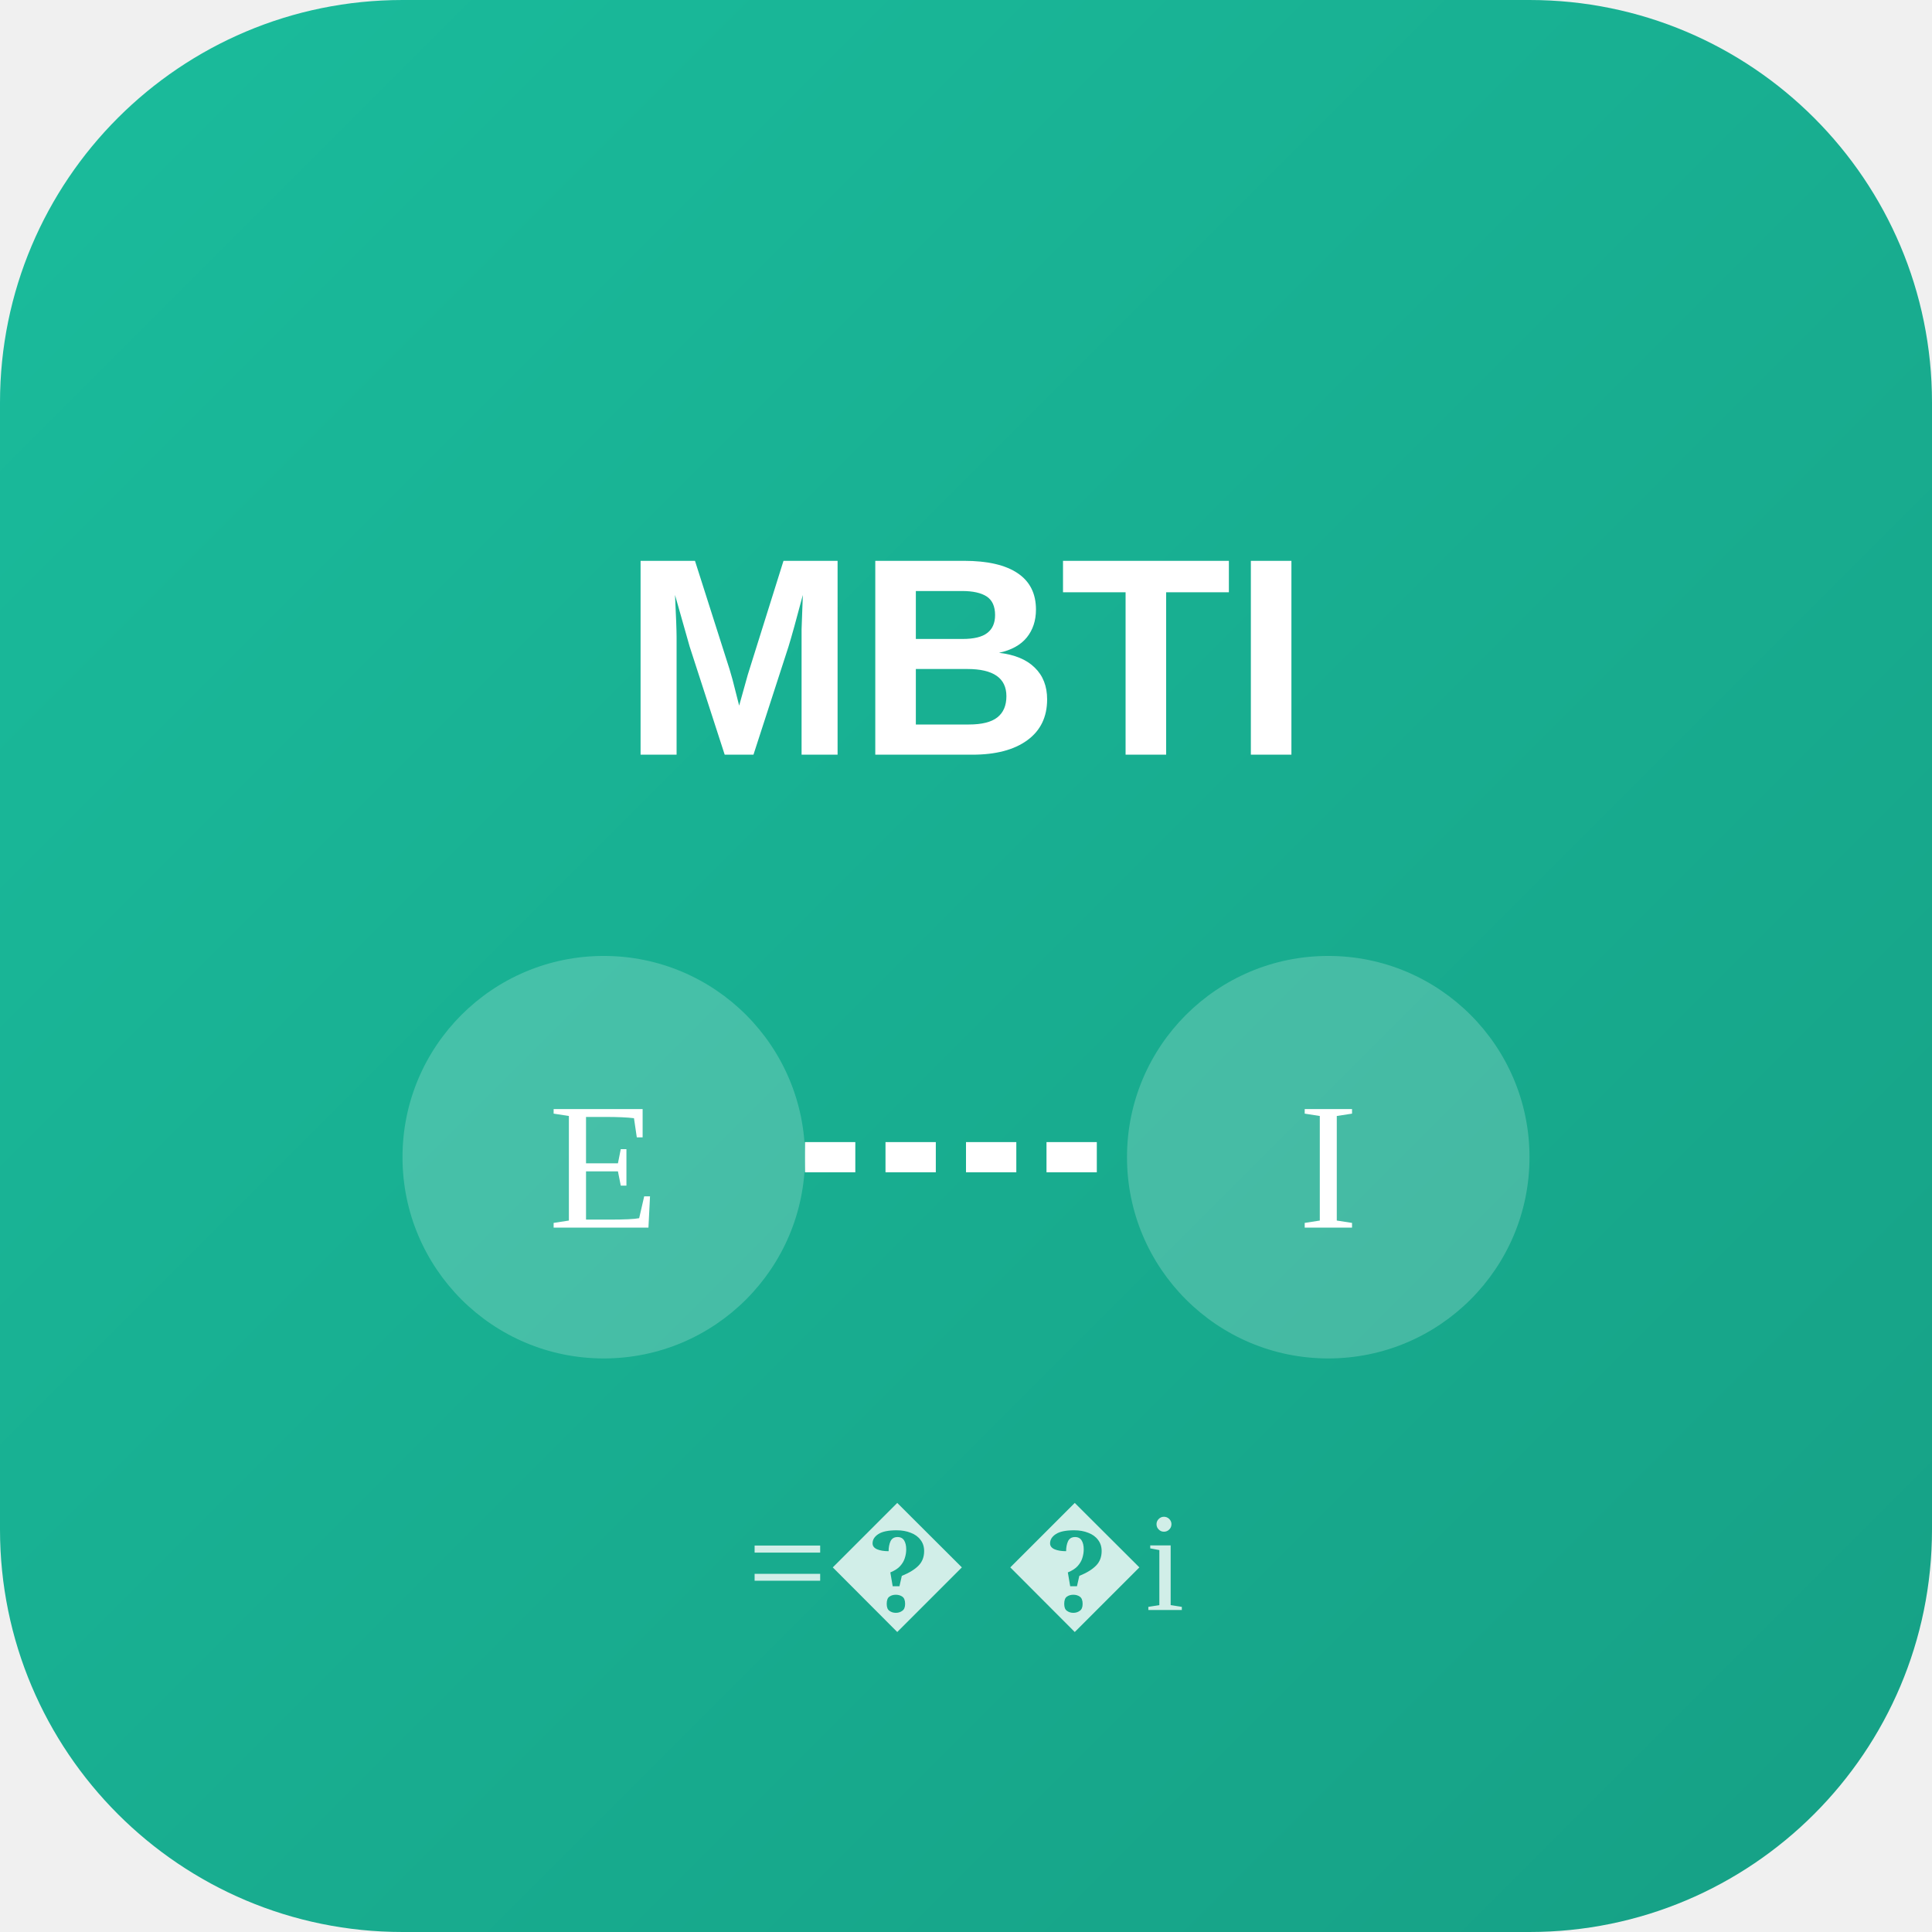
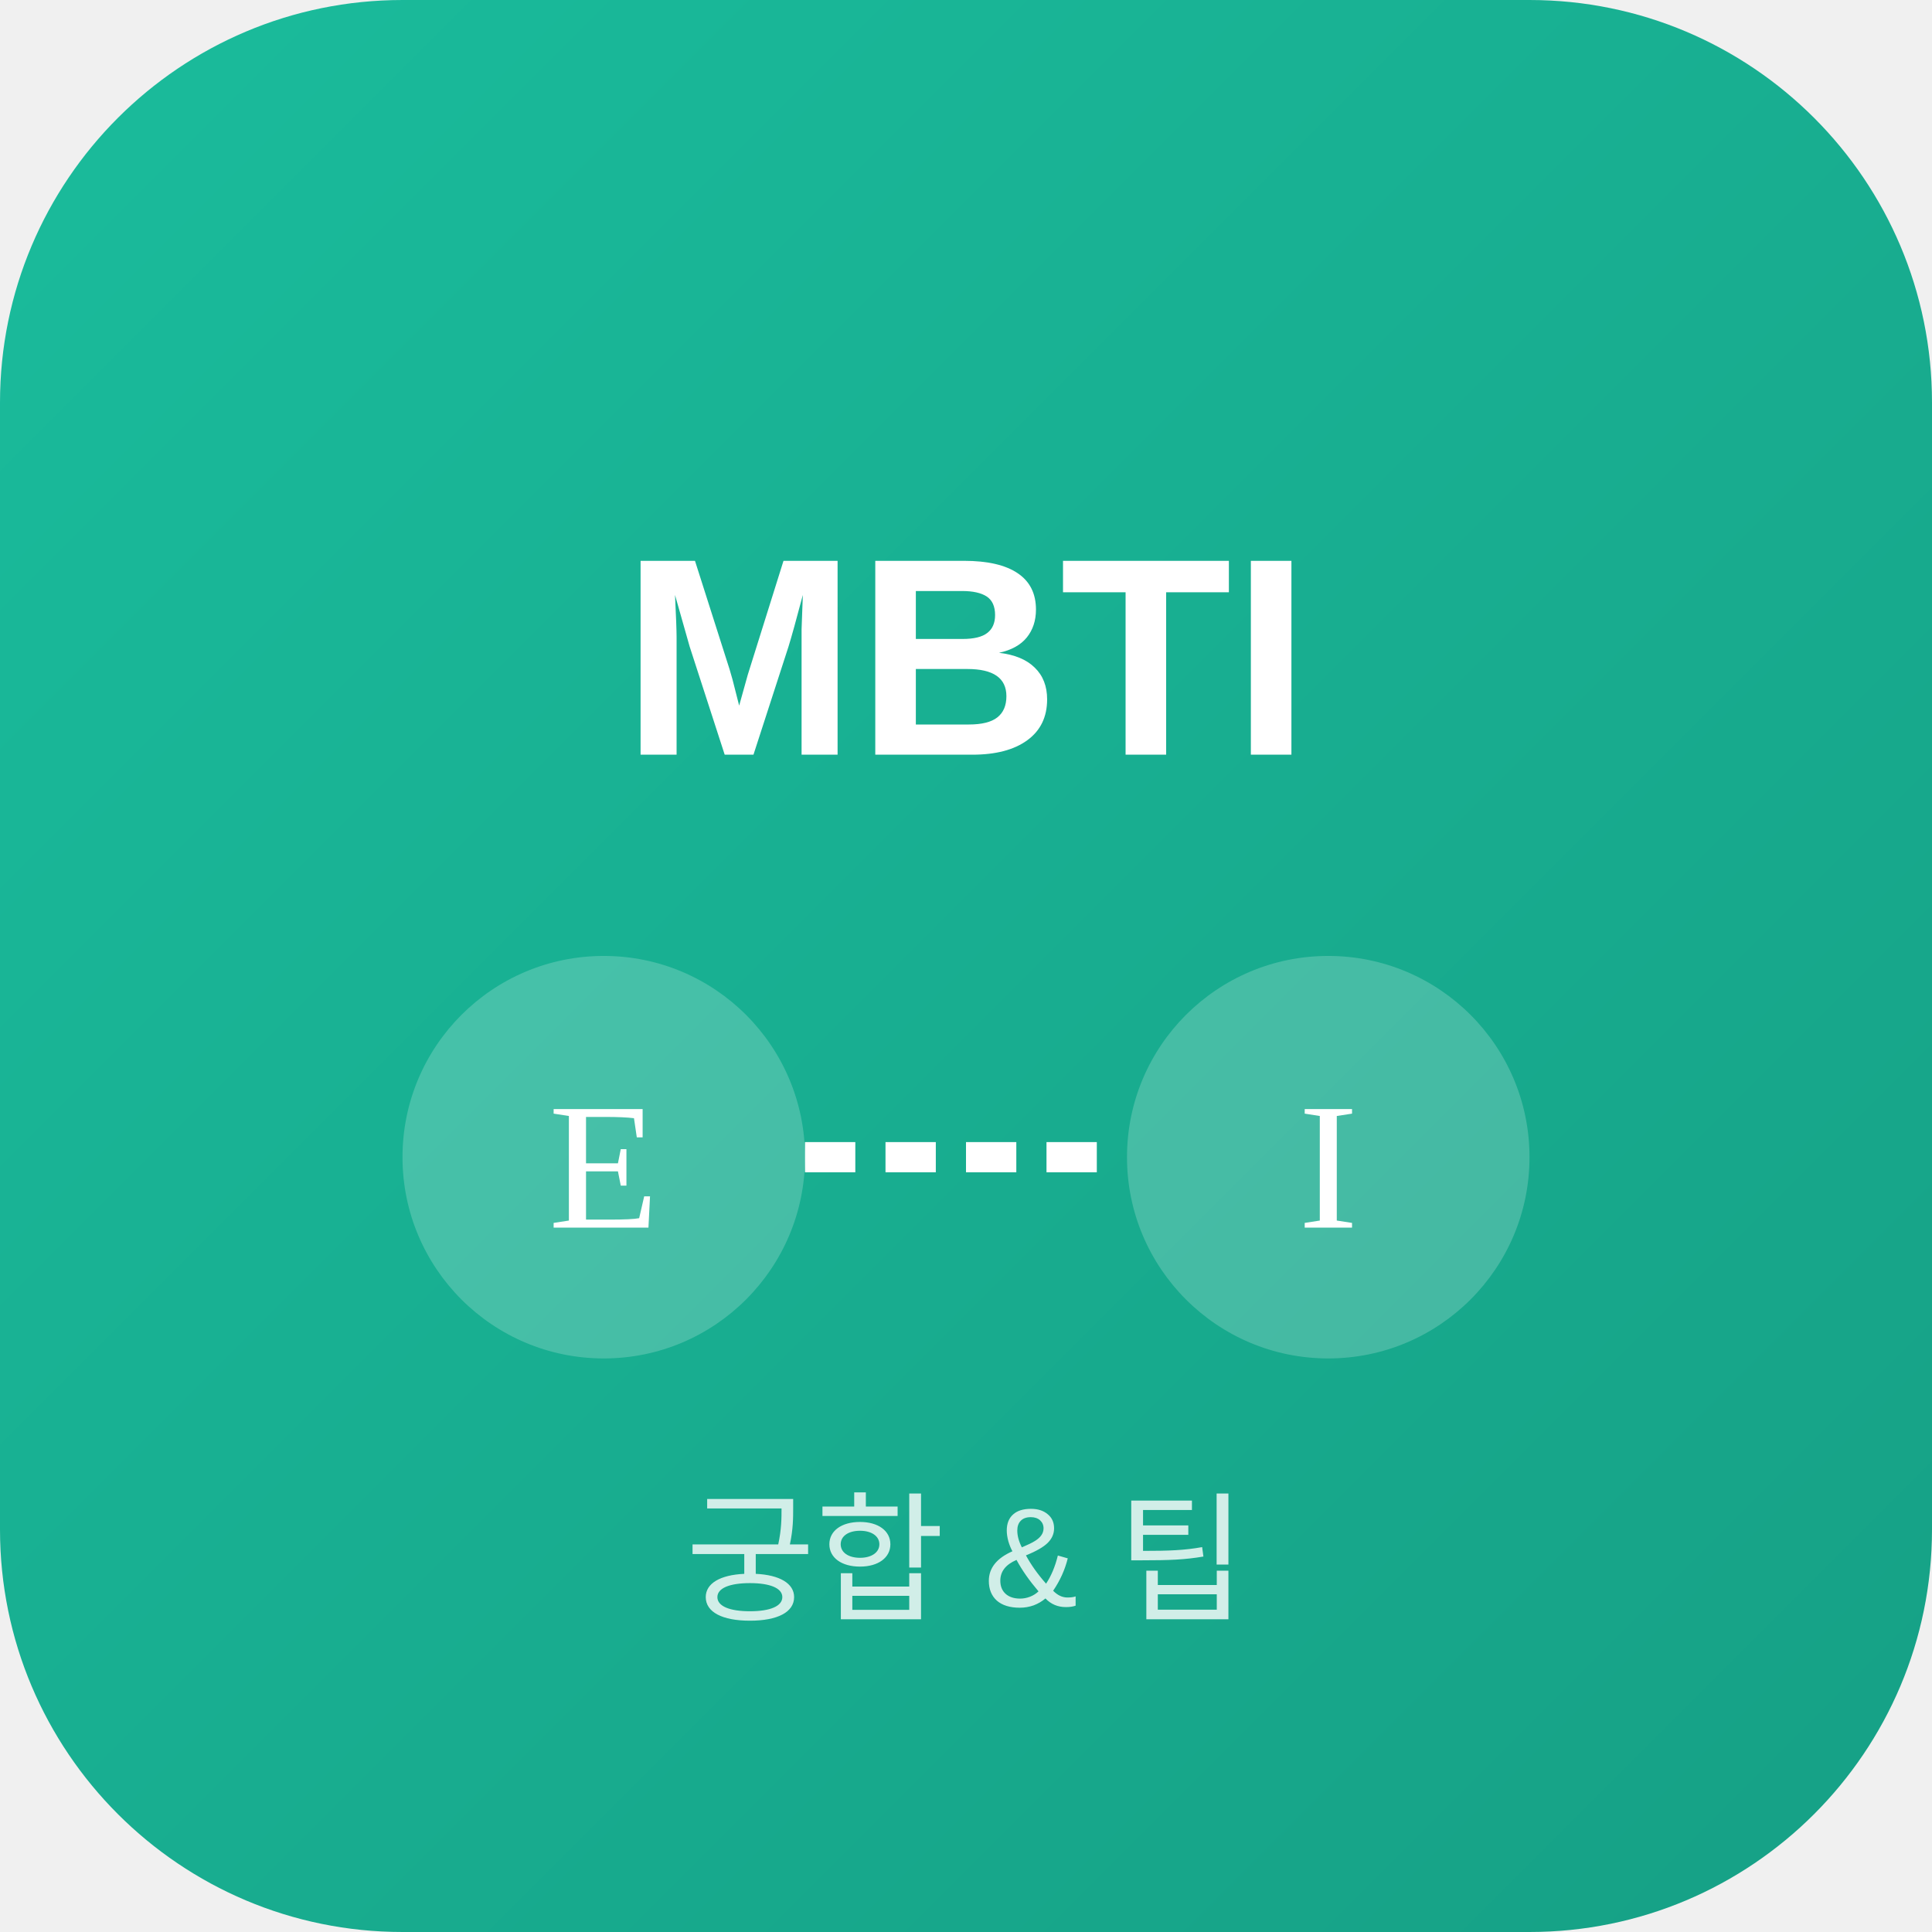
<svg xmlns="http://www.w3.org/2000/svg" viewBox="0 0 192 192">
  <defs>
    <linearGradient id="bg" x1="0%" y1="0%" x2="100%" y2="100%">
      <stop offset="0%" style="stop-color:#1abc9c" />
      <stop offset="100%" style="stop-color:#16a085" />
    </linearGradient>
  </defs>
  <rect width="192" height="192" rx="40" fill="url(#bg)" />
  <text x="96" y="75" font-family="Arial" font-size="28" font-weight="bold" fill="white" text-anchor="middle">MBTI</text>
  <circle cx="60" cy="115" r="20" fill="rgba(255,255,255,0.2)" />
  <circle cx="132" cy="115" r="20" fill="rgba(255,255,255,0.2)" />
  <text x="60" y="122" font-size="18" fill="white" text-anchor="middle">E</text>
  <text x="132" y="122" font-size="18" fill="white" text-anchor="middle">I</text>
  <path d="M80 115 L112 115" stroke="white" stroke-width="3" stroke-dasharray="5,3" />
-   <text x="96" y="160" font-size="14" fill="rgba(255,255,255,0.8)" text-anchor="middle">=� �i</text>
+   <text x="96" y="160" font-size="14" fill="rgba(255,255,255,0.8)" text-anchor="middle" font-family="Arial, sans-serif">궁합 &amp; 팁</text>
</svg>
